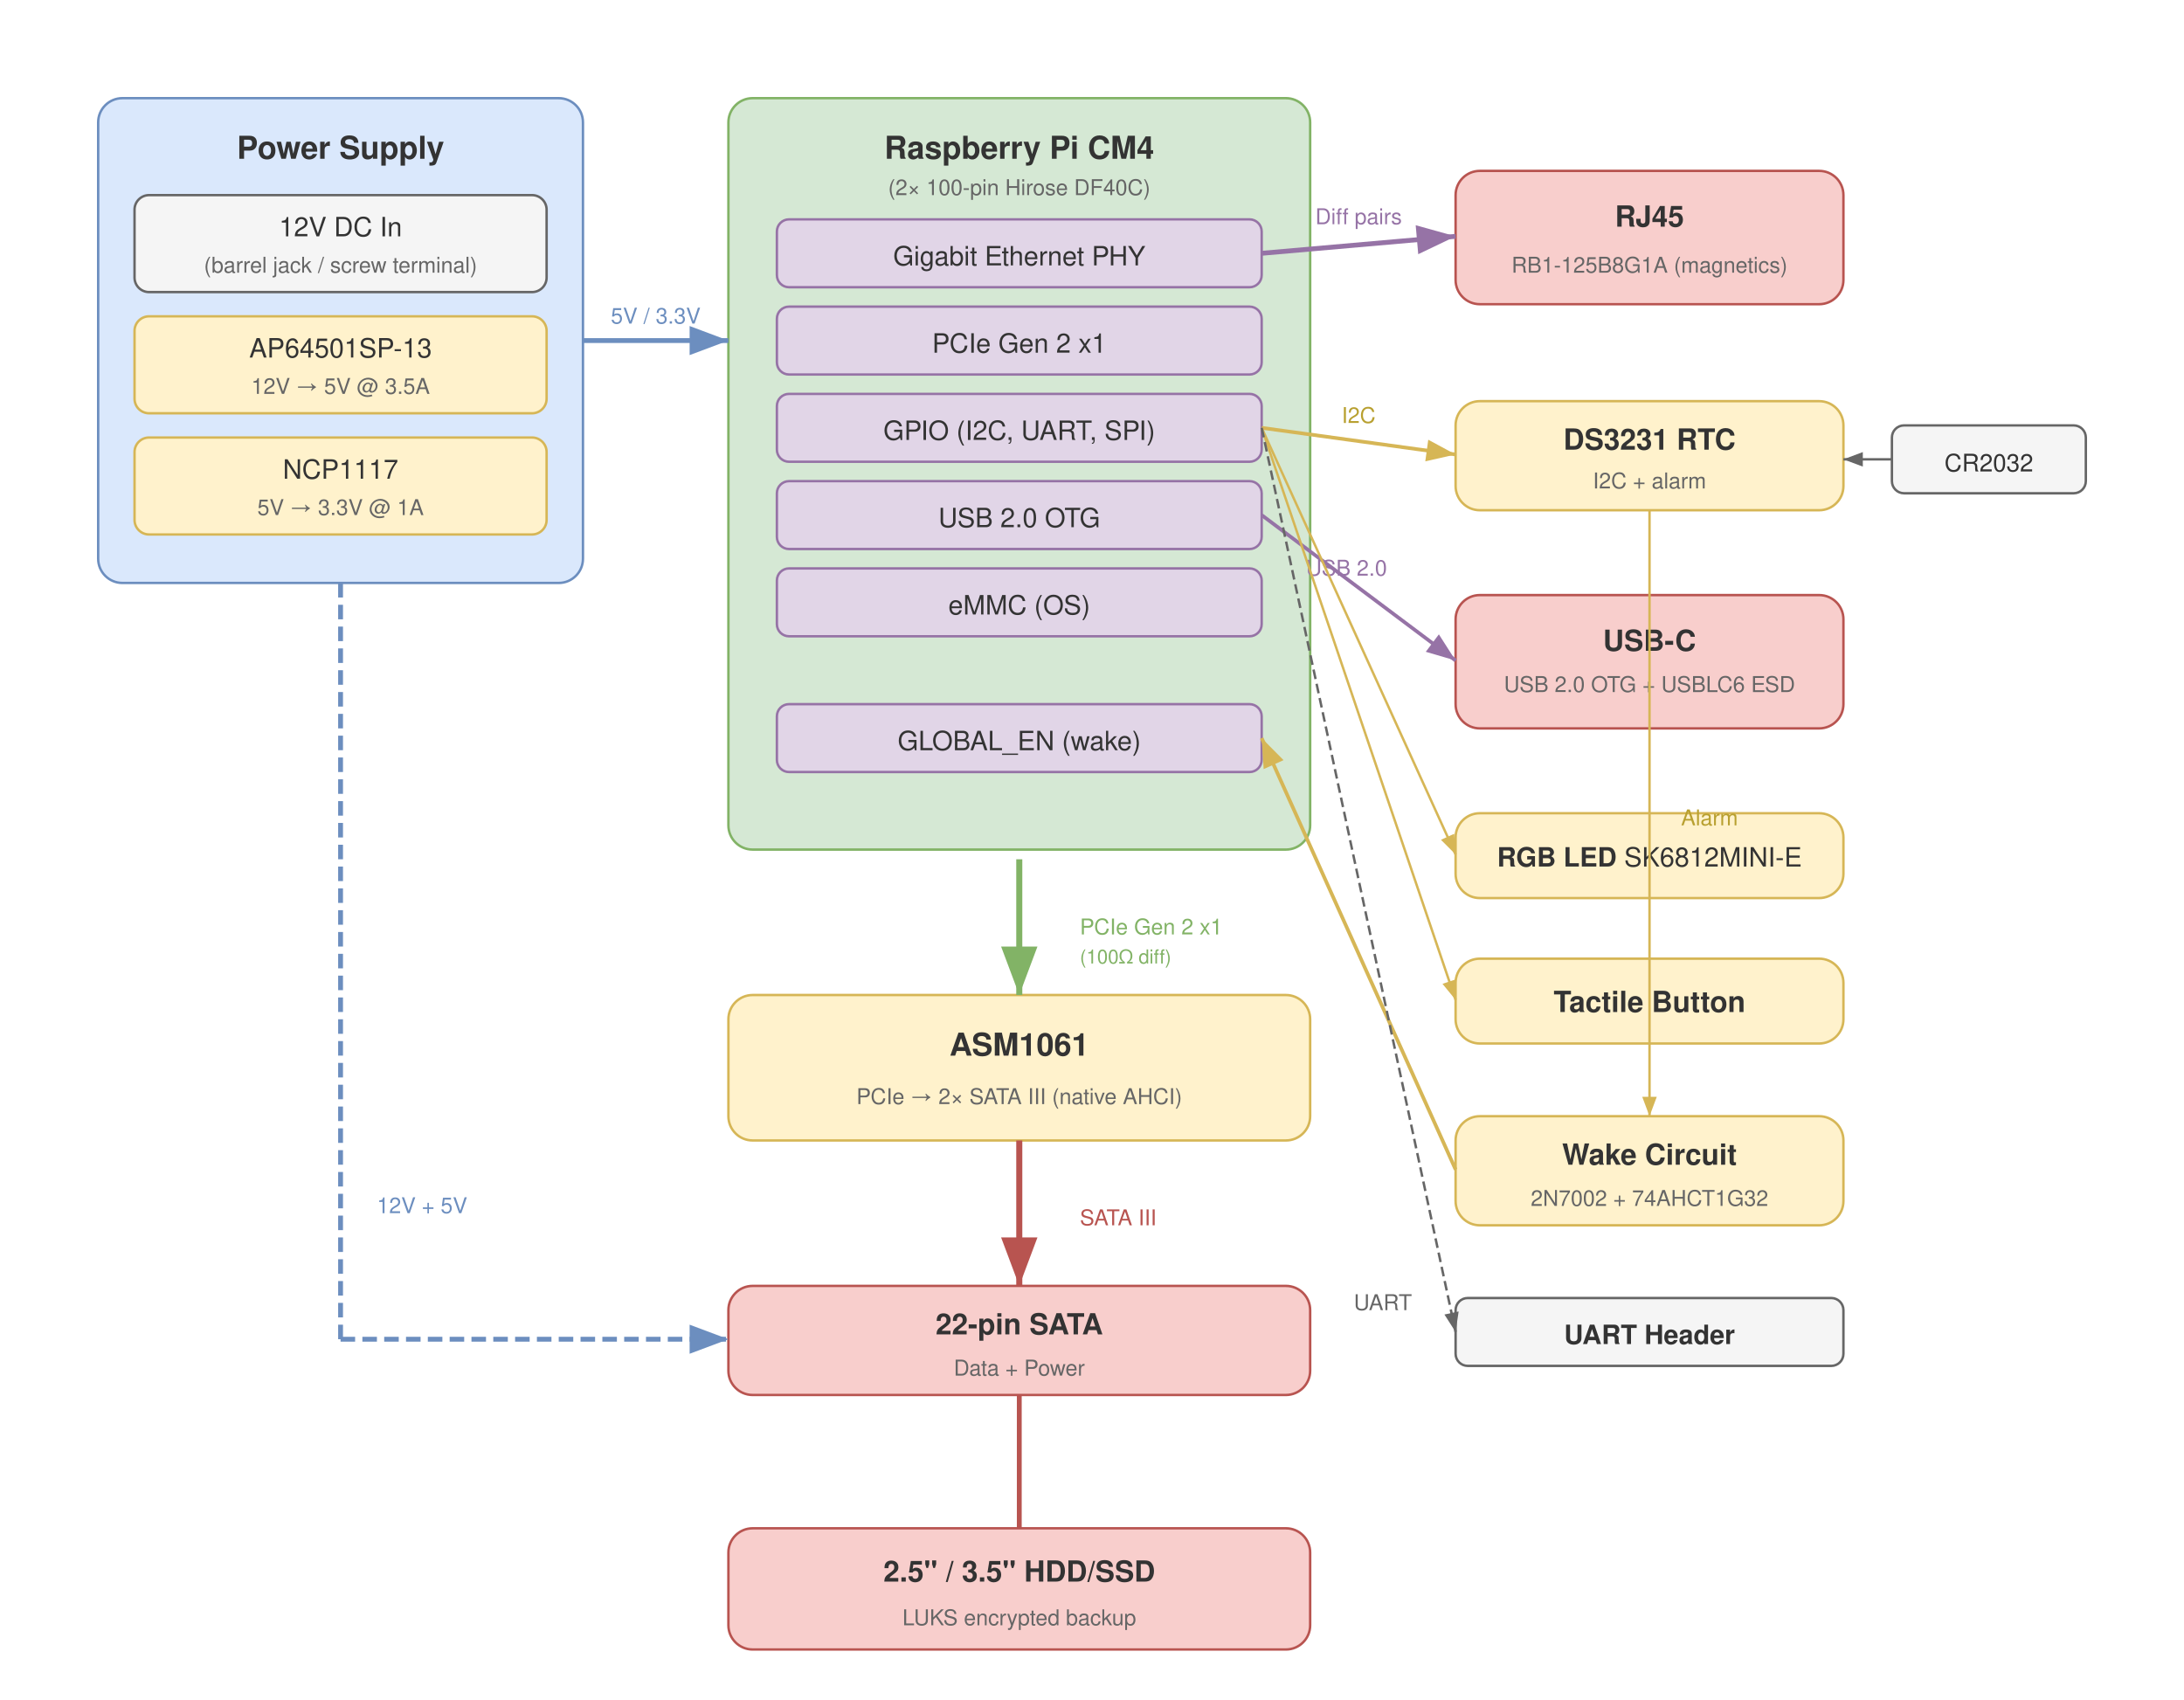
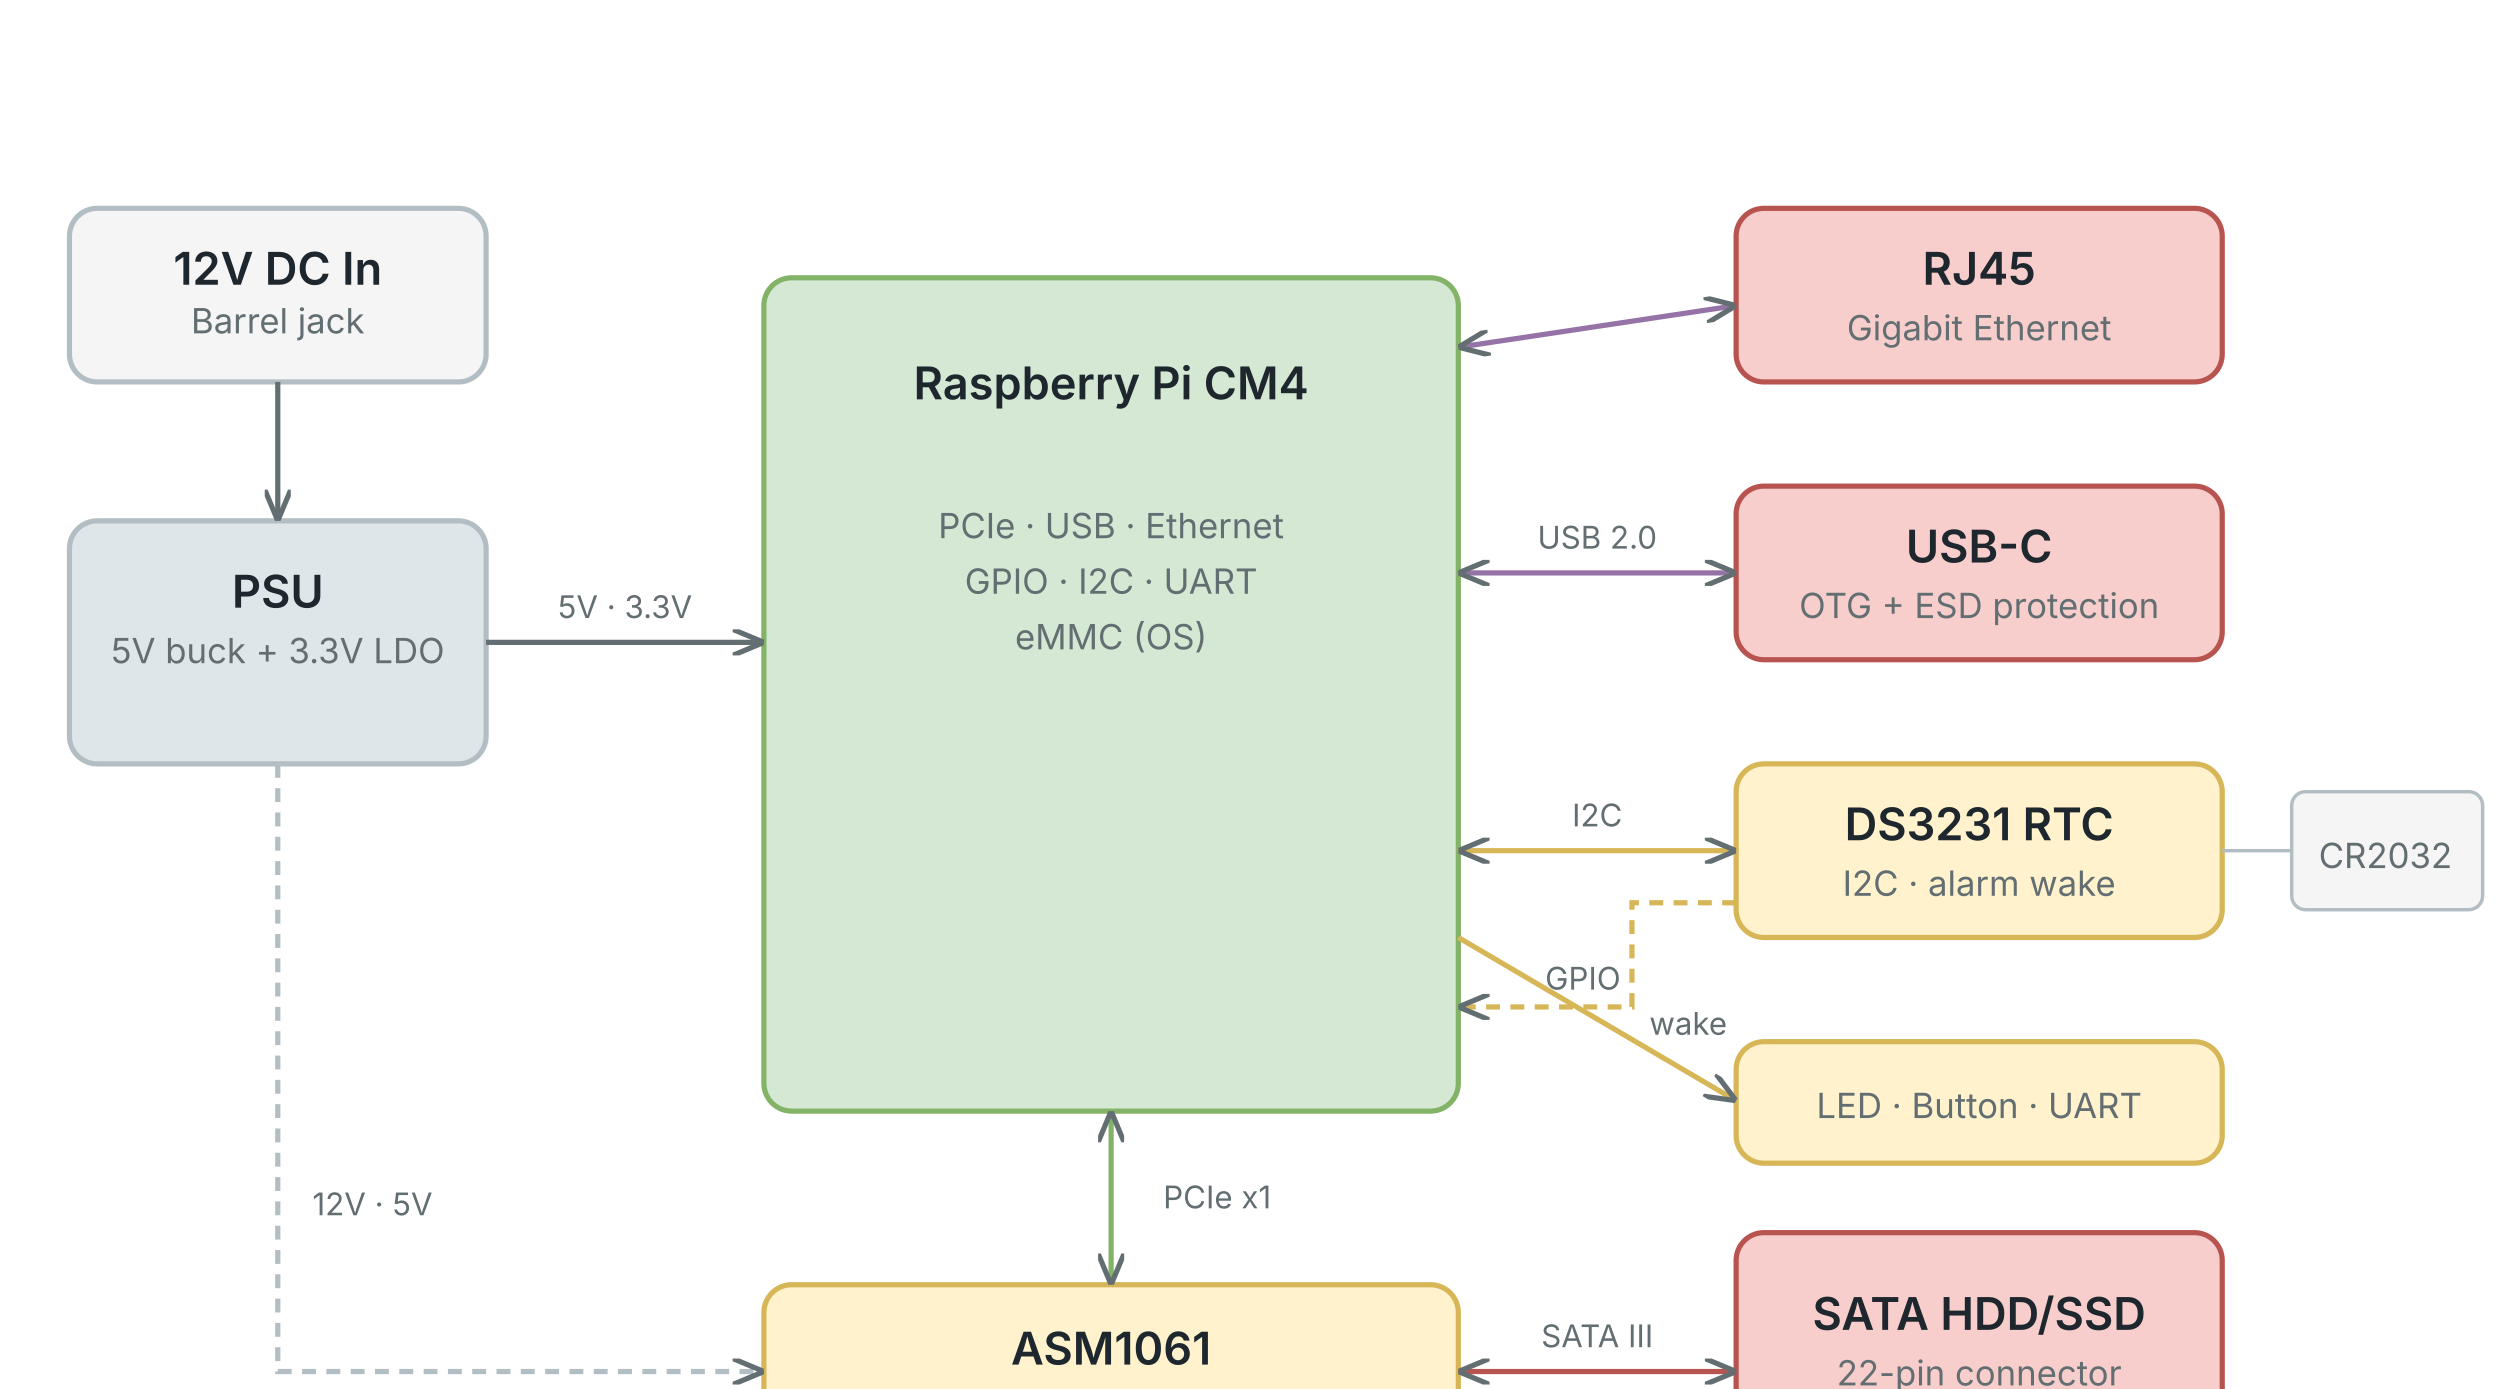
- <svg xmlns="http://www.w3.org/2000/svg" version="1.1" width="901px" height="701px" viewBox="-0.5 -0.5 901 701" content="&lt;mxfile host=&quot;kiro&quot; agent=&quot;kiro-cli&quot; version=&quot;26.0.9&quot;&gt;   &lt;diagram name=&quot;Page-1&quot; id=&quot;granit-arch&quot;&gt;     &lt;mxGraphModel dx=&quot;800&quot; dy=&quot;600&quot; grid=&quot;1&quot; gridSize=&quot;10&quot; guides=&quot;1&quot; tooltips=&quot;1&quot; connect=&quot;1&quot; arrows=&quot;1&quot; fold=&quot;1&quot; page=&quot;1&quot; pageScale=&quot;1&quot; pageWidth=&quot;1100&quot; pageHeight=&quot;850&quot; math=&quot;0&quot; shadow=&quot;0&quot;&gt;       &lt;root&gt;         &lt;mxCell id=&quot;0&quot; /&gt;         &lt;mxCell id=&quot;1&quot; parent=&quot;0&quot; /&gt;         &lt;mxCell id=&quot;psu-box&quot; value=&quot;&amp;lt;b&amp;gt;Power Supply&amp;lt;/b&amp;gt;&quot; style=&quot;rounded=1;whiteSpace=wrap;html=1;fillColor=#dae8fc;strokeColor=#6c8ebf;verticalAlign=top;&quot; parent=&quot;1&quot; vertex=&quot;1&quot;&gt;           &lt;mxGeometry x=&quot;40&quot; y=&quot;40&quot; width=&quot;200&quot; height=&quot;200&quot; as=&quot;geometry&quot; /&gt;         &lt;/mxCell&gt;         &lt;mxCell id=&quot;psu-12v&quot; value=&quot;12V DC In&amp;lt;br&amp;gt;(barrel jack / screw terminal)&quot; style=&quot;rounded=1;whiteSpace=wrap;html=1;fillColor=#f5f5f5;strokeColor=#666666;fontColor=#333333;&quot; parent=&quot;1&quot; vertex=&quot;1&quot;&gt;           &lt;mxGeometry x=&quot;55&quot; y=&quot;80&quot; width=&quot;170&quot; height=&quot;40&quot; as=&quot;geometry&quot; /&gt;         &lt;/mxCell&gt;         &lt;mxCell id=&quot;psu-buck&quot; value=&quot;AP64501SP-13&amp;lt;br&amp;gt;12V → 5V @ 3.5A&quot; style=&quot;rounded=1;whiteSpace=wrap;html=1;fillColor=#fff2cc;strokeColor=#d6b656;&quot; parent=&quot;1&quot; vertex=&quot;1&quot;&gt;           &lt;mxGeometry x=&quot;55&quot; y=&quot;130&quot; width=&quot;170&quot; height=&quot;40&quot; as=&quot;geometry&quot; /&gt;         &lt;/mxCell&gt;         &lt;mxCell id=&quot;psu-ldo&quot; value=&quot;NCP1117&amp;lt;br&amp;gt;5V → 3.3V @ 1A&quot; style=&quot;rounded=1;whiteSpace=wrap;html=1;fillColor=#fff2cc;strokeColor=#d6b656;&quot; parent=&quot;1&quot; vertex=&quot;1&quot;&gt;           &lt;mxGeometry x=&quot;55&quot; y=&quot;180&quot; width=&quot;170&quot; height=&quot;40&quot; as=&quot;geometry&quot; /&gt;         &lt;/mxCell&gt;         &lt;mxCell id=&quot;cm4-box&quot; value=&quot;&amp;lt;b&amp;gt;Raspberry Pi CM4&amp;lt;/b&amp;gt;&amp;lt;br&amp;gt;(2× 100-pin Hirose DF40C)&quot; style=&quot;rounded=1;whiteSpace=wrap;html=1;fillColor=#d5e8d4;strokeColor=#82b366;verticalAlign=top;&quot; parent=&quot;1&quot; vertex=&quot;1&quot;&gt;           &lt;mxGeometry x=&quot;300&quot; y=&quot;40&quot; width=&quot;240&quot; height=&quot;310&quot; as=&quot;geometry&quot; /&gt;         &lt;/mxCell&gt;         &lt;mxCell id=&quot;cm4-eth&quot; value=&quot;Gigabit Ethernet PHY&quot; style=&quot;rounded=1;whiteSpace=wrap;html=1;fillColor=#e1d5e7;strokeColor=#9673a6;&quot; parent=&quot;1&quot; vertex=&quot;1&quot;&gt;           &lt;mxGeometry x=&quot;320&quot; y=&quot;90&quot; width=&quot;200&quot; height=&quot;30&quot; as=&quot;geometry&quot; /&gt;         &lt;/mxCell&gt;         &lt;mxCell id=&quot;cm4-pcie&quot; value=&quot;PCIe Gen 2 x1&quot; style=&quot;rounded=1;whiteSpace=wrap;html=1;fillColor=#e1d5e7;strokeColor=#9673a6;&quot; parent=&quot;1&quot; vertex=&quot;1&quot;&gt;           &lt;mxGeometry x=&quot;320&quot; y=&quot;130&quot; width=&quot;200&quot; height=&quot;30&quot; as=&quot;geometry&quot; /&gt;         &lt;/mxCell&gt;         &lt;mxCell id=&quot;cm4-gpio&quot; value=&quot;GPIO (I2C, UART, SPI)&quot; style=&quot;rounded=1;whiteSpace=wrap;html=1;fillColor=#e1d5e7;strokeColor=#9673a6;&quot; parent=&quot;1&quot; vertex=&quot;1&quot;&gt;           &lt;mxGeometry x=&quot;320&quot; y=&quot;170&quot; width=&quot;200&quot; height=&quot;30&quot; as=&quot;geometry&quot; /&gt;         &lt;/mxCell&gt;         &lt;mxCell id=&quot;cm4-usb&quot; value=&quot;USB 2.0 OTG&quot; style=&quot;rounded=1;whiteSpace=wrap;html=1;fillColor=#e1d5e7;strokeColor=#9673a6;&quot; parent=&quot;1&quot; vertex=&quot;1&quot;&gt;           &lt;mxGeometry x=&quot;320&quot; y=&quot;210&quot; width=&quot;200&quot; height=&quot;30&quot; as=&quot;geometry&quot; /&gt;         &lt;/mxCell&gt;         &lt;mxCell id=&quot;cm4-emmc&quot; value=&quot;eMMC (OS)&quot; style=&quot;rounded=1;whiteSpace=wrap;html=1;fillColor=#e1d5e7;strokeColor=#9673a6;&quot; parent=&quot;1&quot; vertex=&quot;1&quot;&gt;           &lt;mxGeometry x=&quot;320&quot; y=&quot;250&quot; width=&quot;200&quot; height=&quot;30&quot; as=&quot;geometry&quot; /&gt;         &lt;/mxCell&gt;         &lt;mxCell id=&quot;cm4-globalen&quot; value=&quot;GLOBAL_EN (wake)&quot; style=&quot;rounded=1;whiteSpace=wrap;html=1;fillColor=#e1d5e7;strokeColor=#9673a6;&quot; parent=&quot;1&quot; vertex=&quot;1&quot;&gt;           &lt;mxGeometry x=&quot;320&quot; y=&quot;290&quot; width=&quot;200&quot; height=&quot;30&quot; as=&quot;geometry&quot; /&gt;         &lt;/mxCell&gt;         &lt;mxCell id=&quot;asm1061-box&quot; value=&quot;&amp;lt;b&amp;gt;ASM1061&amp;lt;/b&amp;gt;&amp;lt;br&amp;gt;PCIe → 2× SATA III&amp;lt;br&amp;gt;(native AHCI, no blob)&quot; style=&quot;rounded=1;whiteSpace=wrap;html=1;fillColor=#fff2cc;strokeColor=#d6b656;&quot; parent=&quot;1&quot; vertex=&quot;1&quot;&gt;           &lt;mxGeometry x=&quot;300&quot; y=&quot;410&quot; width=&quot;240&quot; height=&quot;60&quot; as=&quot;geometry&quot; /&gt;         &lt;/mxCell&gt;         &lt;mxCell id=&quot;sata-conn&quot; value=&quot;&amp;lt;b&amp;gt;22-pin SATA&amp;lt;/b&amp;gt;&amp;lt;br&amp;gt;Data + Power&quot; style=&quot;rounded=1;whiteSpace=wrap;html=1;fillColor=#f8cecc;strokeColor=#b85450;&quot; parent=&quot;1&quot; vertex=&quot;1&quot;&gt;           &lt;mxGeometry x=&quot;300&quot; y=&quot;530&quot; width=&quot;240&quot; height=&quot;50&quot; as=&quot;geometry&quot; /&gt;         &lt;/mxCell&gt;         &lt;mxCell id=&quot;hdd&quot; value=&quot;&amp;lt;b&amp;gt;2.5&amp;quot; / 3.5&amp;quot; HDD/SSD&amp;lt;/b&amp;gt;&amp;lt;br&amp;gt;LUKS encrypted backup&quot; style=&quot;rounded=1;whiteSpace=wrap;html=1;fillColor=#f8cecc;strokeColor=#b85450;&quot; parent=&quot;1&quot; vertex=&quot;1&quot;&gt;           &lt;mxGeometry x=&quot;300&quot; y=&quot;630&quot; width=&quot;240&quot; height=&quot;50&quot; as=&quot;geometry&quot; /&gt;         &lt;/mxCell&gt;         &lt;mxCell id=&quot;rj45&quot; value=&quot;&amp;lt;b&amp;gt;RJ45&amp;lt;/b&amp;gt;&amp;lt;br&amp;gt;RB1-125B8G1A&amp;lt;br&amp;gt;(magnetics)&quot; style=&quot;rounded=1;whiteSpace=wrap;html=1;fillColor=#f8cecc;strokeColor=#b85450;&quot; parent=&quot;1&quot; vertex=&quot;1&quot;&gt;           &lt;mxGeometry x=&quot;600&quot; y=&quot;70&quot; width=&quot;160&quot; height=&quot;60&quot; as=&quot;geometry&quot; /&gt;         &lt;/mxCell&gt;         &lt;mxCell id=&quot;rtc-box&quot; value=&quot;&amp;lt;b&amp;gt;DS3231 RTC&amp;lt;/b&amp;gt;&amp;lt;br&amp;gt;I2C + alarm&quot; style=&quot;rounded=1;whiteSpace=wrap;html=1;fillColor=#fff2cc;strokeColor=#d6b656;&quot; parent=&quot;1&quot; vertex=&quot;1&quot;&gt;           &lt;mxGeometry x=&quot;600&quot; y=&quot;170&quot; width=&quot;160&quot; height=&quot;50&quot; as=&quot;geometry&quot; /&gt;         &lt;/mxCell&gt;         &lt;mxCell id=&quot;cr2032&quot; value=&quot;CR2032&quot; style=&quot;rounded=1;whiteSpace=wrap;html=1;fillColor=#f5f5f5;strokeColor=#666666;fontColor=#333333;&quot; parent=&quot;1&quot; vertex=&quot;1&quot;&gt;           &lt;mxGeometry x=&quot;780&quot; y=&quot;180&quot; width=&quot;80&quot; height=&quot;30&quot; as=&quot;geometry&quot; /&gt;         &lt;/mxCell&gt;         &lt;mxCell id=&quot;usbc&quot; value=&quot;&amp;lt;b&amp;gt;USB-C&amp;lt;/b&amp;gt;&amp;lt;br&amp;gt;USB 2.0 OTG&amp;lt;br&amp;gt;+ USBLC6-2SC6 ESD&quot; style=&quot;rounded=1;whiteSpace=wrap;html=1;fillColor=#f8cecc;strokeColor=#b85450;&quot; parent=&quot;1&quot; vertex=&quot;1&quot;&gt;           &lt;mxGeometry x=&quot;600&quot; y=&quot;250&quot; width=&quot;160&quot; height=&quot;60&quot; as=&quot;geometry&quot; /&gt;         &lt;/mxCell&gt;         &lt;mxCell id=&quot;led&quot; value=&quot;&amp;lt;b&amp;gt;RGB LED&amp;lt;/b&amp;gt;&amp;lt;br&amp;gt;SK6812MINI-E&quot; style=&quot;rounded=1;whiteSpace=wrap;html=1;fillColor=#fff2cc;strokeColor=#d6b656;&quot; parent=&quot;1&quot; vertex=&quot;1&quot;&gt;           &lt;mxGeometry x=&quot;600&quot; y=&quot;340&quot; width=&quot;160&quot; height=&quot;40&quot; as=&quot;geometry&quot; /&gt;         &lt;/mxCell&gt;         &lt;mxCell id=&quot;button&quot; value=&quot;&amp;lt;b&amp;gt;Tactile Button&amp;lt;/b&amp;gt;&quot; style=&quot;rounded=1;whiteSpace=wrap;html=1;fillColor=#fff2cc;strokeColor=#d6b656;&quot; parent=&quot;1&quot; vertex=&quot;1&quot;&gt;           &lt;mxGeometry x=&quot;600&quot; y=&quot;400&quot; width=&quot;160&quot; height=&quot;40&quot; as=&quot;geometry&quot; /&gt;         &lt;/mxCell&gt;         &lt;mxCell id=&quot;wake&quot; value=&quot;&amp;lt;b&amp;gt;Wake Circuit&amp;lt;/b&amp;gt;&amp;lt;br&amp;gt;2N7002 + 74AHCT1G32&quot; style=&quot;rounded=1;whiteSpace=wrap;html=1;fillColor=#fff2cc;strokeColor=#d6b656;&quot; parent=&quot;1&quot; vertex=&quot;1&quot;&gt;           &lt;mxGeometry x=&quot;600&quot; y=&quot;460&quot; width=&quot;160&quot; height=&quot;50&quot; as=&quot;geometry&quot; /&gt;         &lt;/mxCell&gt;         &lt;mxCell id=&quot;uart&quot; value=&quot;&amp;lt;b&amp;gt;UART Header&amp;lt;/b&amp;gt;&quot; style=&quot;rounded=1;whiteSpace=wrap;html=1;fillColor=#f5f5f5;strokeColor=#666666;fontColor=#333333;&quot; parent=&quot;1&quot; vertex=&quot;1&quot;&gt;           &lt;mxGeometry x=&quot;600&quot; y=&quot;530&quot; width=&quot;160&quot; height=&quot;30&quot; as=&quot;geometry&quot; /&gt;         &lt;/mxCell&gt;         &lt;mxCell id=&quot;e-psu-cm4&quot; value=&quot;5V / 3.3V&quot; style=&quot;endArrow=classic;html=1;strokeWidth=2;strokeColor=#6c8ebf;&quot; parent=&quot;1&quot; source=&quot;psu-box&quot; target=&quot;cm4-box&quot; edge=&quot;1&quot;&gt;           &lt;mxGeometry relative=&quot;1&quot; as=&quot;geometry&quot; /&gt;         &lt;/mxCell&gt;         &lt;mxCell id=&quot;e-cm4-pcie&quot; value=&quot;PCIe Gen 2 x1&amp;lt;br&amp;gt;(100Ω diff)&quot; style=&quot;endArrow=classic;startArrow=classic;html=1;strokeWidth=2;strokeColor=#82b366;&quot; parent=&quot;1&quot; source=&quot;cm4-pcie&quot; target=&quot;asm1061-box&quot; edge=&quot;1&quot;&gt;           &lt;mxGeometry relative=&quot;1&quot; as=&quot;geometry&quot; /&gt;         &lt;/mxCell&gt;         &lt;mxCell id=&quot;e-asm-sata&quot; value=&quot;SATA III&quot; style=&quot;endArrow=classic;startArrow=classic;html=1;strokeWidth=2;strokeColor=#b85450;&quot; parent=&quot;1&quot; source=&quot;asm1061-box&quot; target=&quot;sata-conn&quot; edge=&quot;1&quot;&gt;           &lt;mxGeometry relative=&quot;1&quot; as=&quot;geometry&quot; /&gt;         &lt;/mxCell&gt;         &lt;mxCell id=&quot;e-sata-hdd&quot; value=&quot;&quot; style=&quot;endArrow=classic;startArrow=classic;html=1;strokeWidth=2;strokeColor=#b85450;&quot; parent=&quot;1&quot; source=&quot;sata-conn&quot; target=&quot;hdd&quot; edge=&quot;1&quot;&gt;           &lt;mxGeometry relative=&quot;1&quot; as=&quot;geometry&quot; /&gt;         &lt;/mxCell&gt;         &lt;mxCell id=&quot;e-cm4-eth&quot; value=&quot;Diff pairs&quot; style=&quot;endArrow=classic;startArrow=classic;html=1;strokeWidth=2;strokeColor=#9673a6;&quot; parent=&quot;1&quot; source=&quot;cm4-eth&quot; target=&quot;rj45&quot; edge=&quot;1&quot;&gt;           &lt;mxGeometry relative=&quot;1&quot; as=&quot;geometry&quot; /&gt;         &lt;/mxCell&gt;         &lt;mxCell id=&quot;e-cm4-rtc&quot; value=&quot;I2C&quot; style=&quot;endArrow=classic;startArrow=classic;html=1;strokeWidth=1;strokeColor=#d6b656;&quot; parent=&quot;1&quot; source=&quot;cm4-gpio&quot; target=&quot;rtc-box&quot; edge=&quot;1&quot;&gt;           &lt;mxGeometry relative=&quot;1&quot; as=&quot;geometry&quot; /&gt;         &lt;/mxCell&gt;         &lt;mxCell id=&quot;e-rtc-bat&quot; value=&quot;&quot; style=&quot;endArrow=classic;html=1;strokeWidth=1;strokeColor=#666666;&quot; parent=&quot;1&quot; source=&quot;cr2032&quot; target=&quot;rtc-box&quot; edge=&quot;1&quot;&gt;           &lt;mxGeometry relative=&quot;1&quot; as=&quot;geometry&quot; /&gt;         &lt;/mxCell&gt;         &lt;mxCell id=&quot;e-cm4-usbc&quot; value=&quot;USB 2.0&quot; style=&quot;endArrow=classic;startArrow=classic;html=1;strokeWidth=1;strokeColor=#9673a6;&quot; parent=&quot;1&quot; source=&quot;cm4-usb&quot; target=&quot;usbc&quot; edge=&quot;1&quot;&gt;           &lt;mxGeometry relative=&quot;1&quot; as=&quot;geometry&quot; /&gt;         &lt;/mxCell&gt;         &lt;mxCell id=&quot;e-cm4-led&quot; value=&quot;GPIO (NeoPixel)&quot; style=&quot;endArrow=classic;html=1;strokeWidth=1;strokeColor=#d6b656;&quot; parent=&quot;1&quot; source=&quot;cm4-gpio&quot; target=&quot;led&quot; edge=&quot;1&quot;&gt;           &lt;mxGeometry relative=&quot;1&quot; as=&quot;geometry&quot; /&gt;         &lt;/mxCell&gt;         &lt;mxCell id=&quot;e-cm4-btn&quot; value=&quot;GPIO&quot; style=&quot;endArrow=classic;html=1;strokeWidth=1;strokeColor=#d6b656;&quot; parent=&quot;1&quot; source=&quot;cm4-gpio&quot; target=&quot;button&quot; edge=&quot;1&quot;&gt;           &lt;mxGeometry relative=&quot;1&quot; as=&quot;geometry&quot; /&gt;         &lt;/mxCell&gt;         &lt;mxCell id=&quot;e-rtc-wake&quot; value=&quot;Alarm&quot; style=&quot;endArrow=classic;html=1;strokeWidth=1;strokeColor=#d6b656;&quot; parent=&quot;1&quot; source=&quot;rtc-box&quot; target=&quot;wake&quot; edge=&quot;1&quot;&gt;           &lt;mxGeometry relative=&quot;1&quot; as=&quot;geometry&quot; /&gt;         &lt;/mxCell&gt;         &lt;mxCell id=&quot;e-wake-cm4&quot; value=&quot;&quot; style=&quot;endArrow=classic;html=1;strokeWidth=1;strokeColor=#d6b656;&quot; parent=&quot;1&quot; source=&quot;wake&quot; target=&quot;cm4-globalen&quot; edge=&quot;1&quot;&gt;           &lt;mxGeometry relative=&quot;1&quot; as=&quot;geometry&quot; /&gt;         &lt;/mxCell&gt;         &lt;mxCell id=&quot;e-psu-sata&quot; value=&quot;12V + 5V&quot; style=&quot;endArrow=classic;html=1;strokeWidth=2;strokeColor=#6c8ebf;dashed=1;&quot; parent=&quot;1&quot; source=&quot;psu-box&quot; target=&quot;sata-conn&quot; edge=&quot;1&quot;&gt;           &lt;mxGeometry relative=&quot;1&quot; as=&quot;geometry&quot;&gt;             &lt;Array as=&quot;points&quot;&gt;               &lt;mxPoint x=&quot;140&quot; y=&quot;555&quot; /&gt;             &lt;/Array&gt;           &lt;/mxGeometry&gt;         &lt;/mxCell&gt;         &lt;mxCell id=&quot;e-cm4-uart&quot; value=&quot;UART&quot; style=&quot;endArrow=classic;startArrow=classic;html=1;strokeWidth=1;strokeColor=#666666;&quot; parent=&quot;1&quot; source=&quot;cm4-gpio&quot; target=&quot;uart&quot; edge=&quot;1&quot;&gt;           &lt;mxGeometry relative=&quot;1&quot; as=&quot;geometry&quot;&gt;             &lt;Array as=&quot;points&quot;&gt;               &lt;mxPoint x=&quot;560&quot; y=&quot;185&quot; /&gt;               &lt;mxPoint x=&quot;560&quot; y=&quot;545&quot; /&gt;             &lt;/Array&gt;           &lt;/mxGeometry&gt;         &lt;/mxCell&gt;       &lt;/root&gt;     &lt;/mxGraphModel&gt;   &lt;/diagram&gt; &lt;/mxfile&gt; " style="background: transparent;">
-   <defs />
-   <g>
-     <rect x="40" y="40" width="200" height="200" rx="10" ry="10" fill="#dae8fc" stroke="#6c8ebf" pointer-events="all" />
-     <text x="140" y="65" font-family="Helvetica" font-size="13" font-weight="bold" text-anchor="middle" fill="#333">Power Supply</text>
-     <rect x="55" y="80" width="170" height="40" rx="6" ry="6" fill="#f5f5f5" stroke="#666666" />
-     <text x="140" y="97" font-family="Helvetica" font-size="11" text-anchor="middle" fill="#333">12V DC In</text>
-     <text x="140" y="112" font-family="Helvetica" font-size="9" text-anchor="middle" fill="#666">(barrel jack / screw terminal)</text>
-     <rect x="55" y="130" width="170" height="40" rx="6" ry="6" fill="#fff2cc" stroke="#d6b656" />
-     <text x="140" y="147" font-family="Helvetica" font-size="11" text-anchor="middle" fill="#333">AP64501SP-13</text>
-     <text x="140" y="162" font-family="Helvetica" font-size="9" text-anchor="middle" fill="#666">12V → 5V @ 3.5A</text>
-     <rect x="55" y="180" width="170" height="40" rx="6" ry="6" fill="#fff2cc" stroke="#d6b656" />
-     <text x="140" y="197" font-family="Helvetica" font-size="11" text-anchor="middle" fill="#333">NCP1117</text>
-     <text x="140" y="212" font-family="Helvetica" font-size="9" text-anchor="middle" fill="#666">5V → 3.3V @ 1A</text>
-     <rect x="300" y="40" width="240" height="310" rx="10" ry="10" fill="#d5e8d4" stroke="#82b366" pointer-events="all" />
-     <text x="420" y="65" font-family="Helvetica" font-size="13" font-weight="bold" text-anchor="middle" fill="#333">Raspberry Pi CM4</text>
-     <text x="420" y="80" font-family="Helvetica" font-size="9" text-anchor="middle" fill="#666">(2× 100-pin Hirose DF40C)</text>
-     <rect x="320" y="90" width="200" height="28" rx="5" ry="5" fill="#e1d5e7" stroke="#9673a6" />
-     <text x="420" y="109" font-family="Helvetica" font-size="11" text-anchor="middle" fill="#333">Gigabit Ethernet PHY</text>
-     <rect x="320" y="126" width="200" height="28" rx="5" ry="5" fill="#e1d5e7" stroke="#9673a6" />
-     <text x="420" y="145" font-family="Helvetica" font-size="11" text-anchor="middle" fill="#333">PCIe Gen 2 x1</text>
-     <rect x="320" y="162" width="200" height="28" rx="5" ry="5" fill="#e1d5e7" stroke="#9673a6" />
-     <text x="420" y="181" font-family="Helvetica" font-size="11" text-anchor="middle" fill="#333">GPIO (I2C, UART, SPI)</text>
-     <rect x="320" y="198" width="200" height="28" rx="5" ry="5" fill="#e1d5e7" stroke="#9673a6" />
-     <text x="420" y="217" font-family="Helvetica" font-size="11" text-anchor="middle" fill="#333">USB 2.0 OTG</text>
-     <rect x="320" y="234" width="200" height="28" rx="5" ry="5" fill="#e1d5e7" stroke="#9673a6" />
-     <text x="420" y="253" font-family="Helvetica" font-size="11" text-anchor="middle" fill="#333">eMMC (OS)</text>
-     <rect x="320" y="290" width="200" height="28" rx="5" ry="5" fill="#e1d5e7" stroke="#9673a6" />
-     <text x="420" y="309" font-family="Helvetica" font-size="11" text-anchor="middle" fill="#333">GLOBAL_EN (wake)</text>
-     <rect x="300" y="410" width="240" height="60" rx="10" ry="10" fill="#fff2cc" stroke="#d6b656" />
-     <text x="420" y="435" font-family="Helvetica" font-size="13" font-weight="bold" text-anchor="middle" fill="#333">ASM1061</text>
-     <text x="420" y="455" font-family="Helvetica" font-size="9" text-anchor="middle" fill="#666">PCIe → 2× SATA III (native AHCI)</text>
-     <rect x="300" y="530" width="240" height="45" rx="10" ry="10" fill="#f8cecc" stroke="#b85450" />
-     <text x="420" y="550" font-family="Helvetica" font-size="12" font-weight="bold" text-anchor="middle" fill="#333">22-pin SATA</text>
-     <text x="420" y="567" font-family="Helvetica" font-size="9" text-anchor="middle" fill="#666">Data + Power</text>
-     <rect x="300" y="630" width="240" height="50" rx="10" ry="10" fill="#f8cecc" stroke="#b85450" />
-     <text x="420" y="652" font-family="Helvetica" font-size="12" font-weight="bold" text-anchor="middle" fill="#333">2.5" / 3.5" HDD/SSD</text>
-     <text x="420" y="670" font-family="Helvetica" font-size="9" text-anchor="middle" fill="#666">LUKS encrypted backup</text>
-     <rect x="600" y="70" width="160" height="55" rx="10" ry="10" fill="#f8cecc" stroke="#b85450" />
-     <text x="680" y="93" font-family="Helvetica" font-size="12" font-weight="bold" text-anchor="middle" fill="#333">RJ45</text>
-     <text x="680" y="112" font-family="Helvetica" font-size="9" text-anchor="middle" fill="#666">RB1-125B8G1A (magnetics)</text>
-     <rect x="600" y="165" width="160" height="45" rx="10" ry="10" fill="#fff2cc" stroke="#d6b656" />
-     <text x="680" y="185" font-family="Helvetica" font-size="12" font-weight="bold" text-anchor="middle" fill="#333">DS3231 RTC</text>
-     <text x="680" y="201" font-family="Helvetica" font-size="9" text-anchor="middle" fill="#666">I2C + alarm</text>
-     <rect x="780" y="175" width="80" height="28" rx="5" ry="5" fill="#f5f5f5" stroke="#666666" />
-     <text x="820" y="194" font-family="Helvetica" font-size="10" text-anchor="middle" fill="#333">CR2032</text>
-     <rect x="600" y="245" width="160" height="55" rx="10" ry="10" fill="#f8cecc" stroke="#b85450" />
-     <text x="680" y="268" font-family="Helvetica" font-size="12" font-weight="bold" text-anchor="middle" fill="#333">USB-C</text>
-     <text x="680" y="285" font-family="Helvetica" font-size="9" text-anchor="middle" fill="#666">USB 2.0 OTG + USBLC6 ESD</text>
-     <rect x="600" y="335" width="160" height="35" rx="10" ry="10" fill="#fff2cc" stroke="#d6b656" />
-     <text x="680" y="357" font-family="Helvetica" font-size="11" text-anchor="middle" fill="#333">
-       <tspan font-weight="bold">RGB LED</tspan> SK6812MINI-E</text>
-     <rect x="600" y="395" width="160" height="35" rx="10" ry="10" fill="#fff2cc" stroke="#d6b656" />
-     <text x="680" y="417" font-family="Helvetica" font-size="12" font-weight="bold" text-anchor="middle" fill="#333">Tactile Button</text>
-     <rect x="600" y="460" width="160" height="45" rx="10" ry="10" fill="#fff2cc" stroke="#d6b656" />
-     <text x="680" y="480" font-family="Helvetica" font-size="12" font-weight="bold" text-anchor="middle" fill="#333">Wake Circuit</text>
-     <text x="680" y="497" font-family="Helvetica" font-size="9" text-anchor="middle" fill="#666">2N7002 + 74AHCT1G32</text>
-     <rect x="600" y="535" width="160" height="28" rx="5" ry="5" fill="#f5f5f5" stroke="#666666" />
-     <text x="680" y="554" font-family="Helvetica" font-size="11" font-weight="bold" text-anchor="middle" fill="#333">UART Header</text>
-     <line x1="240" y1="140" x2="300" y2="140" stroke="#6c8ebf" stroke-width="2" marker-end="url(#arrow-blue)" />
-     <text x="270" y="133" font-family="Helvetica" font-size="9" text-anchor="middle" fill="#6c8ebf">5V / 3.3V</text>
-     <line x1="420" y1="354" x2="420" y2="410" stroke="#82b366" stroke-width="2.5" marker-end="url(#arrow-green)" />
-     <text x="445" y="385" font-family="Helvetica" font-size="9" text-anchor="start" fill="#82b366">PCIe Gen 2 x1</text>
-     <text x="445" y="397" font-family="Helvetica" font-size="8" text-anchor="start" fill="#82b366">(100Ω diff)</text>
-     <line x1="420" y1="470" x2="420" y2="530" stroke="#b85450" stroke-width="2.5" marker-end="url(#arrow-red)" />
-     <text x="445" y="505" font-family="Helvetica" font-size="9" text-anchor="start" fill="#b85450">SATA III</text>
-     <line x1="420" y1="575" x2="420" y2="630" stroke="#b85450" stroke-width="2" />
-     <line x1="520" y1="104" x2="600" y2="97" stroke="#9673a6" stroke-width="2" marker-end="url(#arrow-purple)" />
-     <text x="560" y="92" font-family="Helvetica" font-size="9" text-anchor="middle" fill="#9673a6">Diff pairs</text>
-     <line x1="520" y1="176" x2="600" y2="187" stroke="#d6b656" stroke-width="1.5" marker-end="url(#arrow-yellow)" />
-     <text x="560" y="174" font-family="Helvetica" font-size="9" text-anchor="middle" fill="#b8a030">I2C</text>
-     <line x1="780" y1="189" x2="760" y2="189" stroke="#666666" stroke-width="1" marker-end="url(#arrow-gray)" />
-     <line x1="520" y1="212" x2="600" y2="272" stroke="#9673a6" stroke-width="1.5" marker-end="url(#arrow-purple)" />
-     <text x="555" y="237" font-family="Helvetica" font-size="9" text-anchor="middle" fill="#9673a6">USB 2.0</text>
-     <line x1="520" y1="176" x2="600" y2="352" stroke="#d6b656" stroke-width="1" marker-end="url(#arrow-yellow)" />
-     <line x1="520" y1="176" x2="600" y2="412" stroke="#d6b656" stroke-width="1" marker-end="url(#arrow-yellow)" />
-     <line x1="680" y1="210" x2="680" y2="460" stroke="#d6b656" stroke-width="1" marker-end="url(#arrow-yellow)" />
-     <text x="693" y="340" font-family="Helvetica" font-size="9" text-anchor="start" fill="#b8a030">Alarm</text>
-     <line x1="600" y1="482" x2="520" y2="304" stroke="#d6b656" stroke-width="1.5" marker-end="url(#arrow-yellow)" />
-     <line x1="140" y1="240" x2="140" y2="552" stroke="#6c8ebf" stroke-width="2" stroke-dasharray="6,3" />
-     <line x1="140" y1="552" x2="300" y2="552" stroke="#6c8ebf" stroke-width="2" stroke-dasharray="6,3" marker-end="url(#arrow-blue)" />
-     <text x="155" y="500" font-family="Helvetica" font-size="9" text-anchor="start" fill="#6c8ebf">12V + 5V</text>
-     <line x1="520" y1="176" x2="600" y2="549" stroke="#666666" stroke-width="1" stroke-dasharray="4,2" marker-end="url(#arrow-gray)" />
-     <text x="570" y="540" font-family="Helvetica" font-size="9" text-anchor="middle" fill="#666">UART</text>
-     <defs>
-       <marker id="arrow-blue" markerWidth="8" markerHeight="6" refX="8" refY="3" orient="auto">
-         <path d="M0,0 L8,3 L0,6 Z" fill="#6c8ebf" />
-       </marker>
-       <marker id="arrow-green" markerWidth="8" markerHeight="6" refX="8" refY="3" orient="auto">
-         <path d="M0,0 L8,3 L0,6 Z" fill="#82b366" />
-       </marker>
-       <marker id="arrow-red" markerWidth="8" markerHeight="6" refX="8" refY="3" orient="auto">
-         <path d="M0,0 L8,3 L0,6 Z" fill="#b85450" />
-       </marker>
-       <marker id="arrow-purple" markerWidth="8" markerHeight="6" refX="8" refY="3" orient="auto">
-         <path d="M0,0 L8,3 L0,6 Z" fill="#9673a6" />
-       </marker>
-       <marker id="arrow-yellow" markerWidth="8" markerHeight="6" refX="8" refY="3" orient="auto">
-         <path d="M0,0 L8,3 L0,6 Z" fill="#d6b656" />
-       </marker>
-       <marker id="arrow-gray" markerWidth="8" markerHeight="6" refX="8" refY="3" orient="auto">
-         <path d="M0,0 L8,3 L0,6 Z" fill="#666666" />
-       </marker>
-     </defs>
-   </g>
+ <svg xmlns="http://www.w3.org/2000/svg" viewBox="0 0 720 400" font-family="system-ui,-apple-system,sans-serif">
+   <style>
+     .box { rx: 8; stroke-width: 1.5; }
+     .label { font-size: 13px; font-weight: 600; fill: #1e272e; }
+     .sub { font-size: 10px; fill: #636e72; }
+     .conn { stroke-width: 1.5; fill: none; marker-end: url(#arr); }
+     .conn-bidi { stroke-width: 1.5; fill: none; marker-end: url(#arr); marker-start: url(#arr-s); }
+     .conn-label { font-size: 9px; fill: #636e72; }
+   </style>
+   <defs>
+     <marker id="arr" markerWidth="6" markerHeight="5" refX="6" refY="2.5" orient="auto">
+       <path d="M0,0 L6,2.5 L0,5" fill="none" stroke="#636e72" stroke-width="1" />
+     </marker>
+     <marker id="arr-s" markerWidth="6" markerHeight="5" refX="0" refY="2.5" orient="auto">
+       <path d="M6,0 L0,2.5 L6,5" fill="none" stroke="#636e72" stroke-width="1" />
+     </marker>
+   </defs>
+   <rect x="20" y="60" width="120" height="50" class="box" fill="#f5f5f5" stroke="#b2bec3" />
+   <text x="80" y="82" class="label" text-anchor="middle">12V DC In</text>
+   <text x="80" y="96" class="sub" text-anchor="middle">Barrel jack</text>
+   <rect x="20" y="150" width="120" height="70" class="box" fill="#dfe6e9" stroke="#b2bec3" />
+   <text x="80" y="175" class="label" text-anchor="middle">PSU</text>
+   <text x="80" y="191" class="sub" text-anchor="middle">5V buck + 3.3V LDO</text>
+   <line x1="80" y1="110" x2="80" y2="150" class="conn" stroke="#636e72" />
+   <rect x="220" y="80" width="200" height="240" class="box" fill="#d5e8d4" stroke="#82b366" />
+   <text x="320" y="115" class="label" text-anchor="middle">Raspberry Pi CM4</text>
+   <text x="320" y="155" class="sub" text-anchor="middle">PCIe · USB · Ethernet</text>
+   <text x="320" y="171" class="sub" text-anchor="middle">GPIO · I2C · UART</text>
+   <text x="320" y="187" class="sub" text-anchor="middle">eMMC (OS)</text>
+   <line x1="140" y1="185" x2="220" y2="185" class="conn" stroke="#636e72" />
+   <text x="180" y="178" class="conn-label" text-anchor="middle">5V · 3.3V</text>
+   <rect x="220" y="370" width="200" height="50" class="box" fill="#fff2cc" stroke="#d6b656" />
+   <text x="320" y="393" class="label" text-anchor="middle">ASM1061</text>
+   <text x="320" y="409" class="sub" text-anchor="middle">PCIe → SATA III</text>
+   <line x1="320" y1="320" x2="320" y2="370" class="conn-bidi" stroke="#82b366" />
+   <text x="335" y="348" class="conn-label" text-anchor="start">PCIe x1</text>
+   <rect x="500" y="355" width="140" height="70" class="box" fill="#f8cecc" stroke="#b85450" />
+   <text x="570" y="383" class="label" text-anchor="middle">SATA HDD/SSD</text>
+   <text x="570" y="399" class="sub" text-anchor="middle">22-pin connector</text>
+   <text x="570" y="413" class="sub" text-anchor="middle">LUKS encrypted</text>
+   <line x1="420" y1="395" x2="500" y2="395" class="conn-bidi" stroke="#b85450" />
+   <text x="460" y="388" class="conn-label" text-anchor="middle">SATA III</text>
+   <path d="M80,220 L80,395 L220,395" class="conn" stroke="#b2bec3" stroke-dasharray="4,3" />
+   <text x="90" y="350" class="conn-label" text-anchor="start">12V · 5V</text>
+   <rect x="500" y="60" width="140" height="50" class="box" fill="#f8cecc" stroke="#b85450" />
+   <text x="570" y="82" class="label" text-anchor="middle">RJ45</text>
+   <text x="570" y="98" class="sub" text-anchor="middle">Gigabit Ethernet</text>
+   <line x1="420" y1="100" x2="500" y2="88" class="conn-bidi" stroke="#9673a6" />
+   <rect x="500" y="140" width="140" height="50" class="box" fill="#f8cecc" stroke="#b85450" />
+   <text x="570" y="162" class="label" text-anchor="middle">USB-C</text>
+   <text x="570" y="178" class="sub" text-anchor="middle">OTG + ESD protection</text>
+   <line x1="420" y1="165" x2="500" y2="165" class="conn-bidi" stroke="#9673a6" />
+   <text x="460" y="158" class="conn-label" text-anchor="middle">USB 2.0</text>
+   <rect x="500" y="220" width="140" height="50" class="box" fill="#fff2cc" stroke="#d6b656" />
+   <text x="570" y="242" class="label" text-anchor="middle">DS3231 RTC</text>
+   <text x="570" y="258" class="sub" text-anchor="middle">I2C · alarm wake</text>
+   <rect x="660" y="228" width="55" height="34" rx="4" fill="#f5f5f5" stroke="#b2bec3" />
+   <text x="687" y="250" class="sub" text-anchor="middle">CR2032</text>
+   <line x1="640" y1="245" x2="660" y2="245" stroke="#b2bec3" stroke-width="1" />
+   <line x1="420" y1="245" x2="500" y2="245" class="conn-bidi" stroke="#d6b656" />
+   <text x="460" y="238" class="conn-label" text-anchor="middle">I2C</text>
+   <path d="M500,260 L470,260 L470,290 L420,290" class="conn" stroke="#d6b656" stroke-dasharray="4,3" />
+   <text x="475" y="298" class="conn-label" text-anchor="start">wake</text>
+   <rect x="500" y="300" width="140" height="35" class="box" fill="#fff2cc" stroke="#d6b656" />
+   <text x="570" y="322" class="sub" text-anchor="middle">LED · Button · UART</text>
+   <line x1="420" y1="270" x2="500" y2="317" class="conn" stroke="#d6b656" />
+   <text x="445" y="285" class="conn-label" text-anchor="start">GPIO</text>
</svg>
